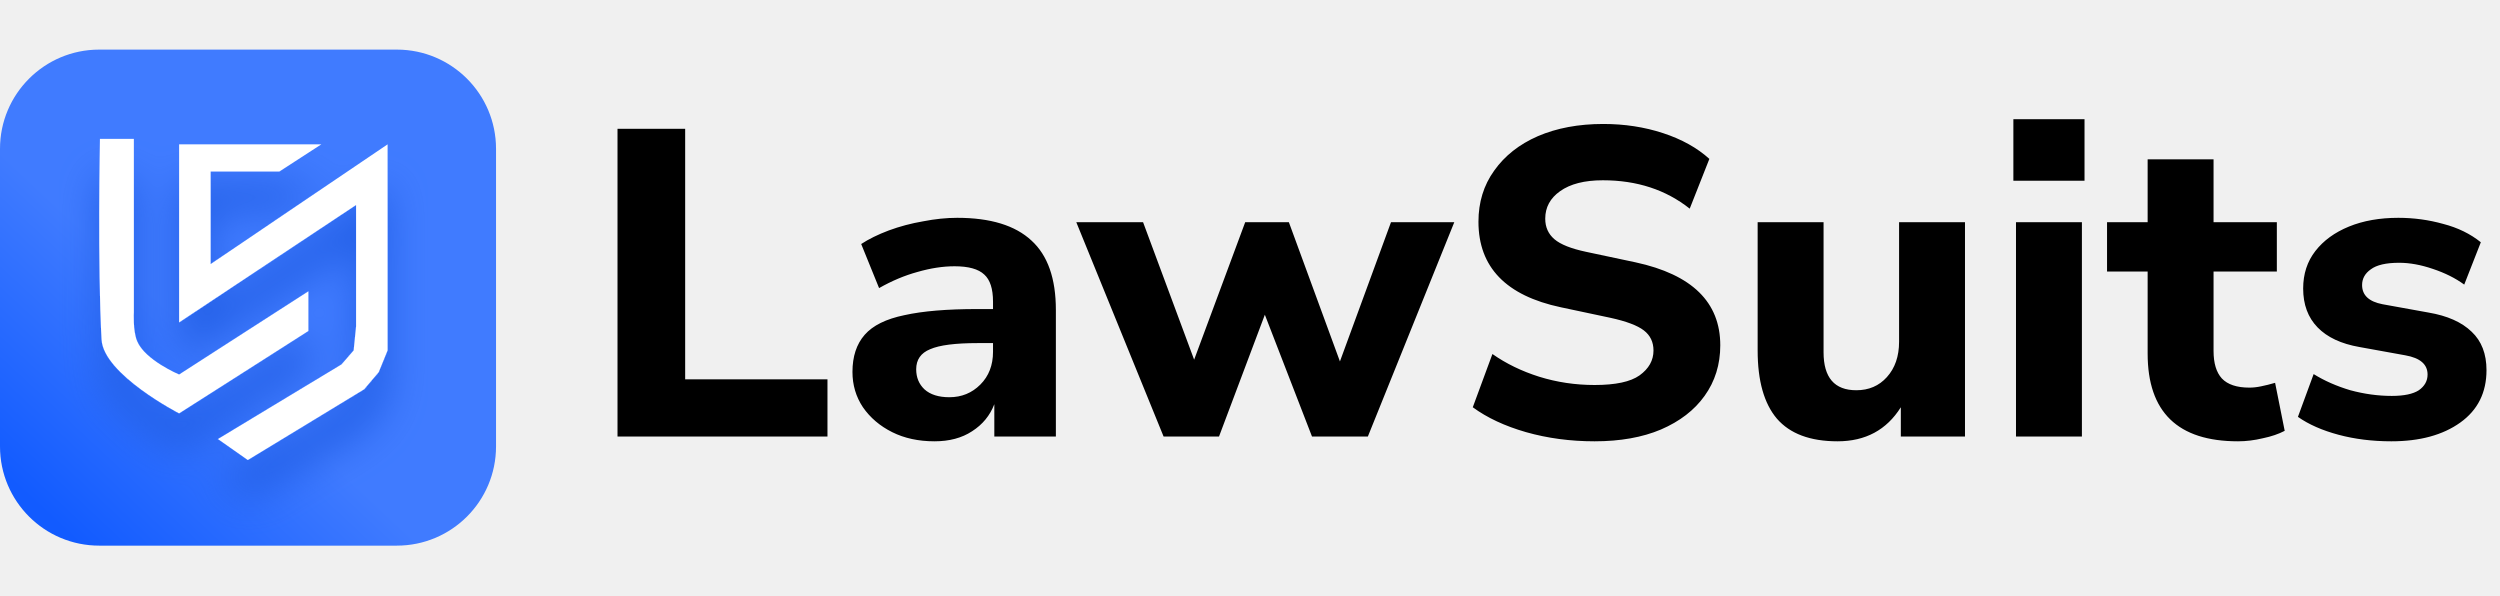
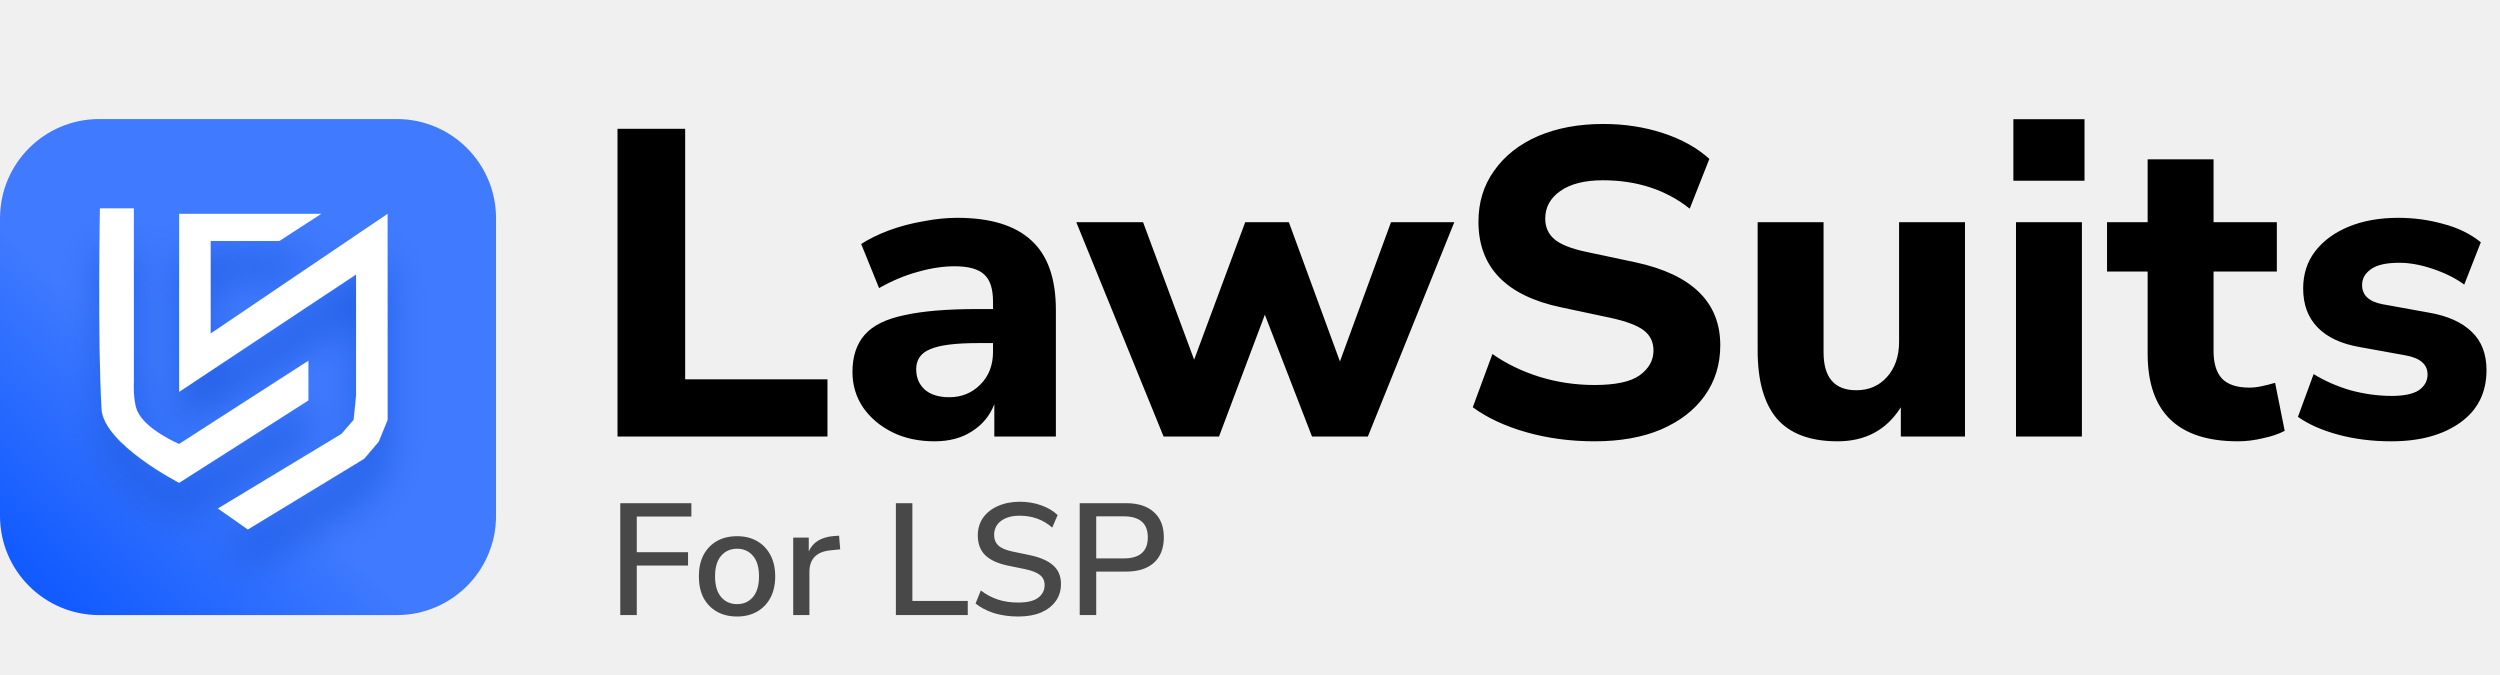
- <svg xmlns="http://www.w3.org/2000/svg" width="252" height="60" viewBox="0 0 252 60" fill="none">
-   <rect y="5" width="50" height="50" rx="10" fill="url(#paint0_linear_2561_207)" />
+ <svg xmlns="http://www.w3.org/2000/svg" width="252" height="68" viewBox="0 0 252 68" fill="none">
+   <rect y="12" width="50" height="50" rx="10" fill="url(#paint0_linear_2561_207)" />
  <g filter="url(#filter0_d_2561_207)">
-     <path d="M13.493 14H10.072C10.072 14 9.828 26.855 10.236 34.223C10.432 37.75 18.055 41.669 18.055 41.669L31.087 33.361V29.363L18.055 37.75C18.055 37.75 14.609 36.3 13.819 34.38C13.383 33.32 13.493 31.479 13.493 31.479V14Z" fill="white" />
-     <path d="M18.055 32.498V14.549H32.391L28.155 17.292H21.232V26.62L39.07 14.549V35.32L38.174 37.515L36.708 39.239L24.979 46.372L21.965 44.256L34.427 36.731L35.649 35.32L35.893 32.89V20.663L18.055 32.498Z" fill="white" />
+     <path d="M13.493 21H10.072C10.072 21 9.828 33.855 10.236 41.223C10.432 44.75 18.055 48.669 18.055 48.669L31.087 40.361V36.363L18.055 44.75C18.055 44.75 14.609 43.3 13.819 41.38C13.383 40.32 13.493 38.479 13.493 38.479V21Z" fill="white" />
+     <path d="M18.055 39.498V21.549H32.391L28.155 24.292H21.232V33.62L39.07 21.549V42.32L38.174 44.515L36.708 46.239L24.979 53.372L21.965 51.256L34.427 43.731L35.649 42.32L35.893 39.89V27.663L18.055 39.498Z" fill="white" />
  </g>
  <path d="M62.245 44V12.98H69.065V38.236H83.409V44H62.245ZM94.2 44.484C92.586 44.484 91.164 44.176 89.932 43.56C88.7 42.944 87.717 42.108 86.984 41.052C86.28 39.996 85.928 38.808 85.928 37.488C85.928 35.933 86.338 34.687 87.16 33.748C87.981 32.809 89.316 32.149 91.164 31.768C93.012 31.357 95.461 31.152 98.512 31.152H100.096V30.404C100.096 29.113 99.802 28.204 99.216 27.676C98.629 27.119 97.632 26.84 96.224 26.84C95.05 26.84 93.804 27.031 92.484 27.412C91.193 27.764 89.902 28.307 88.612 29.04L86.808 24.596C87.57 24.097 88.494 23.643 89.58 23.232C90.694 22.821 91.853 22.513 93.056 22.308C94.258 22.073 95.402 21.956 96.488 21.956C99.832 21.956 102.325 22.719 103.968 24.244C105.61 25.74 106.432 28.072 106.432 31.24V44H100.228V40.744C99.788 41.888 99.04 42.797 97.984 43.472C96.957 44.147 95.696 44.484 94.2 44.484ZM95.696 40.04C96.928 40.04 97.969 39.615 98.82 38.764C99.67 37.913 100.096 36.813 100.096 35.464V34.584H98.556C96.297 34.584 94.698 34.789 93.76 35.2C92.821 35.581 92.352 36.256 92.352 37.224C92.352 38.045 92.63 38.72 93.188 39.248C93.774 39.776 94.61 40.04 95.696 40.04ZM117.289 44L108.489 22.396H115.221L120.369 36.256L125.517 22.396H129.917L135.065 36.432L140.213 22.396H146.593L137.881 44H132.249L127.497 31.724L122.877 44H117.289ZM160.732 44.484C158.297 44.484 155.994 44.176 153.824 43.56C151.682 42.944 149.893 42.108 148.456 41.052L150.436 35.684C151.814 36.652 153.384 37.415 155.144 37.972C156.933 38.529 158.796 38.808 160.732 38.808C162.844 38.808 164.354 38.485 165.264 37.84C166.202 37.165 166.672 36.329 166.672 35.332C166.672 34.481 166.349 33.807 165.704 33.308C165.058 32.809 163.929 32.384 162.316 32.032L157.344 30.976C151.8 29.803 149.028 26.928 149.028 22.352C149.028 20.387 149.556 18.671 150.612 17.204C151.668 15.708 153.134 14.549 155.012 13.728C156.918 12.907 159.118 12.496 161.612 12.496C163.753 12.496 165.762 12.804 167.64 13.42C169.517 14.036 171.072 14.901 172.304 16.016L170.324 21.032C167.918 19.125 165 18.172 161.568 18.172C159.72 18.172 158.282 18.539 157.256 19.272C156.258 19.976 155.76 20.9 155.76 22.044C155.76 22.895 156.068 23.584 156.684 24.112C157.3 24.64 158.37 25.065 159.896 25.388L164.868 26.444C170.558 27.676 173.404 30.463 173.404 34.804C173.404 36.74 172.876 38.441 171.82 39.908C170.793 41.345 169.326 42.475 167.42 43.296C165.542 44.088 163.313 44.484 160.732 44.484ZM185.223 44.484C182.466 44.484 180.427 43.721 179.107 42.196C177.816 40.671 177.171 38.383 177.171 35.332V22.396H183.815V35.508C183.815 38.06 184.915 39.336 187.115 39.336C188.376 39.336 189.403 38.896 190.195 38.016C191.016 37.107 191.427 35.919 191.427 34.452V22.396H198.071V44H191.603V41.052C190.166 43.34 188.039 44.484 185.223 44.484ZM202.948 18.216V12.012H210.12V18.216H202.948ZM203.212 44V22.396H209.856V44H203.212ZM225.59 44.484C219.518 44.484 216.482 41.536 216.482 35.64V27.368H212.39V22.396H216.482V16.06H223.126V22.396H229.506V27.368H223.126V35.376C223.126 36.608 223.404 37.532 223.962 38.148C224.548 38.764 225.472 39.072 226.734 39.072C227.115 39.072 227.511 39.028 227.922 38.94C228.362 38.852 228.831 38.735 229.33 38.588L230.298 43.428C229.682 43.751 228.948 44 228.098 44.176C227.247 44.381 226.411 44.484 225.59 44.484ZM241.047 44.484C239.14 44.484 237.365 44.264 235.723 43.824C234.08 43.384 232.716 42.783 231.631 42.02L233.215 37.708C234.3 38.383 235.532 38.925 236.911 39.336C238.319 39.717 239.712 39.908 241.091 39.908C242.323 39.908 243.232 39.717 243.819 39.336C244.405 38.925 244.699 38.397 244.699 37.752C244.699 36.725 243.951 36.08 242.455 35.816L237.835 34.98C235.987 34.657 234.579 33.997 233.611 33C232.643 32.003 232.159 30.697 232.159 29.084C232.159 27.617 232.569 26.356 233.391 25.3C234.212 24.244 235.341 23.423 236.779 22.836C238.216 22.249 239.873 21.956 241.751 21.956C243.305 21.956 244.816 22.161 246.283 22.572C247.749 22.953 249.011 23.569 250.067 24.42L248.395 28.688C247.515 28.043 246.459 27.515 245.227 27.104C244.024 26.693 242.895 26.488 241.839 26.488C240.519 26.488 239.565 26.708 238.979 27.148C238.392 27.559 238.099 28.087 238.099 28.732C238.099 29.759 238.788 30.404 240.167 30.668L244.787 31.504C246.693 31.827 248.145 32.472 249.143 33.44C250.14 34.379 250.639 35.669 250.639 37.312C250.639 39.571 249.759 41.331 247.999 42.592C246.239 43.853 243.921 44.484 241.047 44.484Z" fill="black" />
+   <path d="M62.523 62V50.72H69.691V52.064H64.187V55.664H69.355V57.008H64.187V62H62.523ZM74.301 62.144C73.512 62.144 72.829 61.979 72.253 61.648C71.677 61.317 71.229 60.853 70.909 60.256C70.6 59.648 70.445 58.928 70.445 58.096C70.445 57.264 70.6 56.549 70.909 55.952C71.229 55.344 71.677 54.875 72.253 54.544C72.829 54.213 73.512 54.048 74.301 54.048C75.069 54.048 75.741 54.213 76.317 54.544C76.893 54.875 77.341 55.344 77.661 55.952C77.981 56.549 78.141 57.264 78.141 58.096C78.141 58.928 77.981 59.648 77.661 60.256C77.341 60.853 76.893 61.317 76.317 61.648C75.741 61.979 75.069 62.144 74.301 62.144ZM74.301 60.896C74.963 60.896 75.496 60.656 75.901 60.176C76.307 59.696 76.509 59.003 76.509 58.096C76.509 57.189 76.307 56.501 75.901 56.032C75.496 55.552 74.963 55.312 74.301 55.312C73.629 55.312 73.091 55.552 72.685 56.032C72.28 56.501 72.077 57.189 72.077 58.096C72.077 59.003 72.28 59.696 72.685 60.176C73.091 60.656 73.629 60.896 74.301 60.896ZM79.956 62V54.192H81.524V55.584C81.93 54.656 82.772 54.139 84.052 54.032L84.58 54L84.692 55.376L83.716 55.472C82.298 55.611 81.588 56.341 81.588 57.664V62H79.956ZM90.304 62V50.72H91.968V60.576H97.552V62H90.304ZM102.642 62.144C101.757 62.144 100.946 62.032 100.21 61.808C99.474 61.573 98.85 61.248 98.338 60.832L98.866 59.52C99.4 59.925 99.97 60.229 100.578 60.432C101.186 60.635 101.874 60.736 102.642 60.736C103.549 60.736 104.216 60.576 104.642 60.256C105.08 59.925 105.298 59.499 105.298 58.976C105.298 58.549 105.144 58.213 104.834 57.968C104.525 57.712 104.008 57.509 103.282 57.36L101.57 57.008C100.557 56.795 99.8 56.443 99.298 55.952C98.808 55.461 98.562 54.8 98.562 53.968C98.562 53.296 98.738 52.704 99.09 52.192C99.453 51.68 99.954 51.285 100.594 51.008C101.234 50.72 101.97 50.576 102.802 50.576C103.57 50.576 104.28 50.693 104.93 50.928C105.592 51.152 106.152 51.483 106.61 51.92L106.066 53.184C105.16 52.384 104.066 51.984 102.786 51.984C101.997 51.984 101.368 52.16 100.898 52.512C100.44 52.864 100.21 53.333 100.21 53.92C100.21 54.368 100.354 54.725 100.642 54.992C100.93 55.259 101.41 55.461 102.082 55.6L103.778 55.952C104.845 56.176 105.64 56.523 106.162 56.992C106.685 57.451 106.946 58.075 106.946 58.864C106.946 59.525 106.77 60.101 106.418 60.592C106.066 61.083 105.57 61.467 104.93 61.744C104.29 62.011 103.528 62.144 102.642 62.144ZM108.835 62V50.72H113.507C114.723 50.72 115.662 51.024 116.323 51.632C116.985 52.229 117.315 53.072 117.315 54.16C117.315 55.259 116.985 56.112 116.323 56.72C115.662 57.317 114.723 57.616 113.507 57.616H110.499V62H108.835ZM110.499 56.288H113.267C114.889 56.288 115.699 55.579 115.699 54.16C115.699 52.752 114.889 52.048 113.267 52.048H110.499V56.288Z" fill="#484848" />
  <defs>
-     <filter id="filter0_d_2561_207" x="6" y="14" width="37.069" height="40.373" filterUnits="userSpaceOnUse" color-interpolation-filters="sRGB">
+     <filter id="filter0_d_2561_207" x="6" y="21" width="37.069" height="40.373" filterUnits="userSpaceOnUse" color-interpolation-filters="sRGB">
      <feFlood flood-opacity="0" result="BackgroundImageFix" />
      <feColorMatrix in="SourceAlpha" type="matrix" values="0 0 0 0 0 0 0 0 0 0 0 0 0 0 0 0 0 0 127 0" result="hardAlpha" />
      <feOffset dy="4" />
      <feGaussianBlur stdDeviation="2" />
      <feComposite in2="hardAlpha" operator="out" />
      <feColorMatrix type="matrix" values="0 0 0 0 0.137 0 0 0 0 0.375 0 0 0 0 0.906 0 0 0 1 0" />
      <feBlend mode="normal" in2="BackgroundImageFix" result="effect1_dropShadow_2561_207" />
      <feBlend mode="normal" in="SourceGraphic" in2="effect1_dropShadow_2561_207" result="shape" />
    </filter>
-     <linearGradient id="paint0_linear_2561_207" x1="5.233" y1="52.384" x2="46.512" y2="8.198" gradientUnits="userSpaceOnUse">
+     <linearGradient id="paint0_linear_2561_207" x1="5.233" y1="59.384" x2="46.512" y2="15.198" gradientUnits="userSpaceOnUse">
      <stop stop-color="#125BFF" />
      <stop offset="0.39" stop-color="#407BFF" />
    </linearGradient>
  </defs>
</svg>
